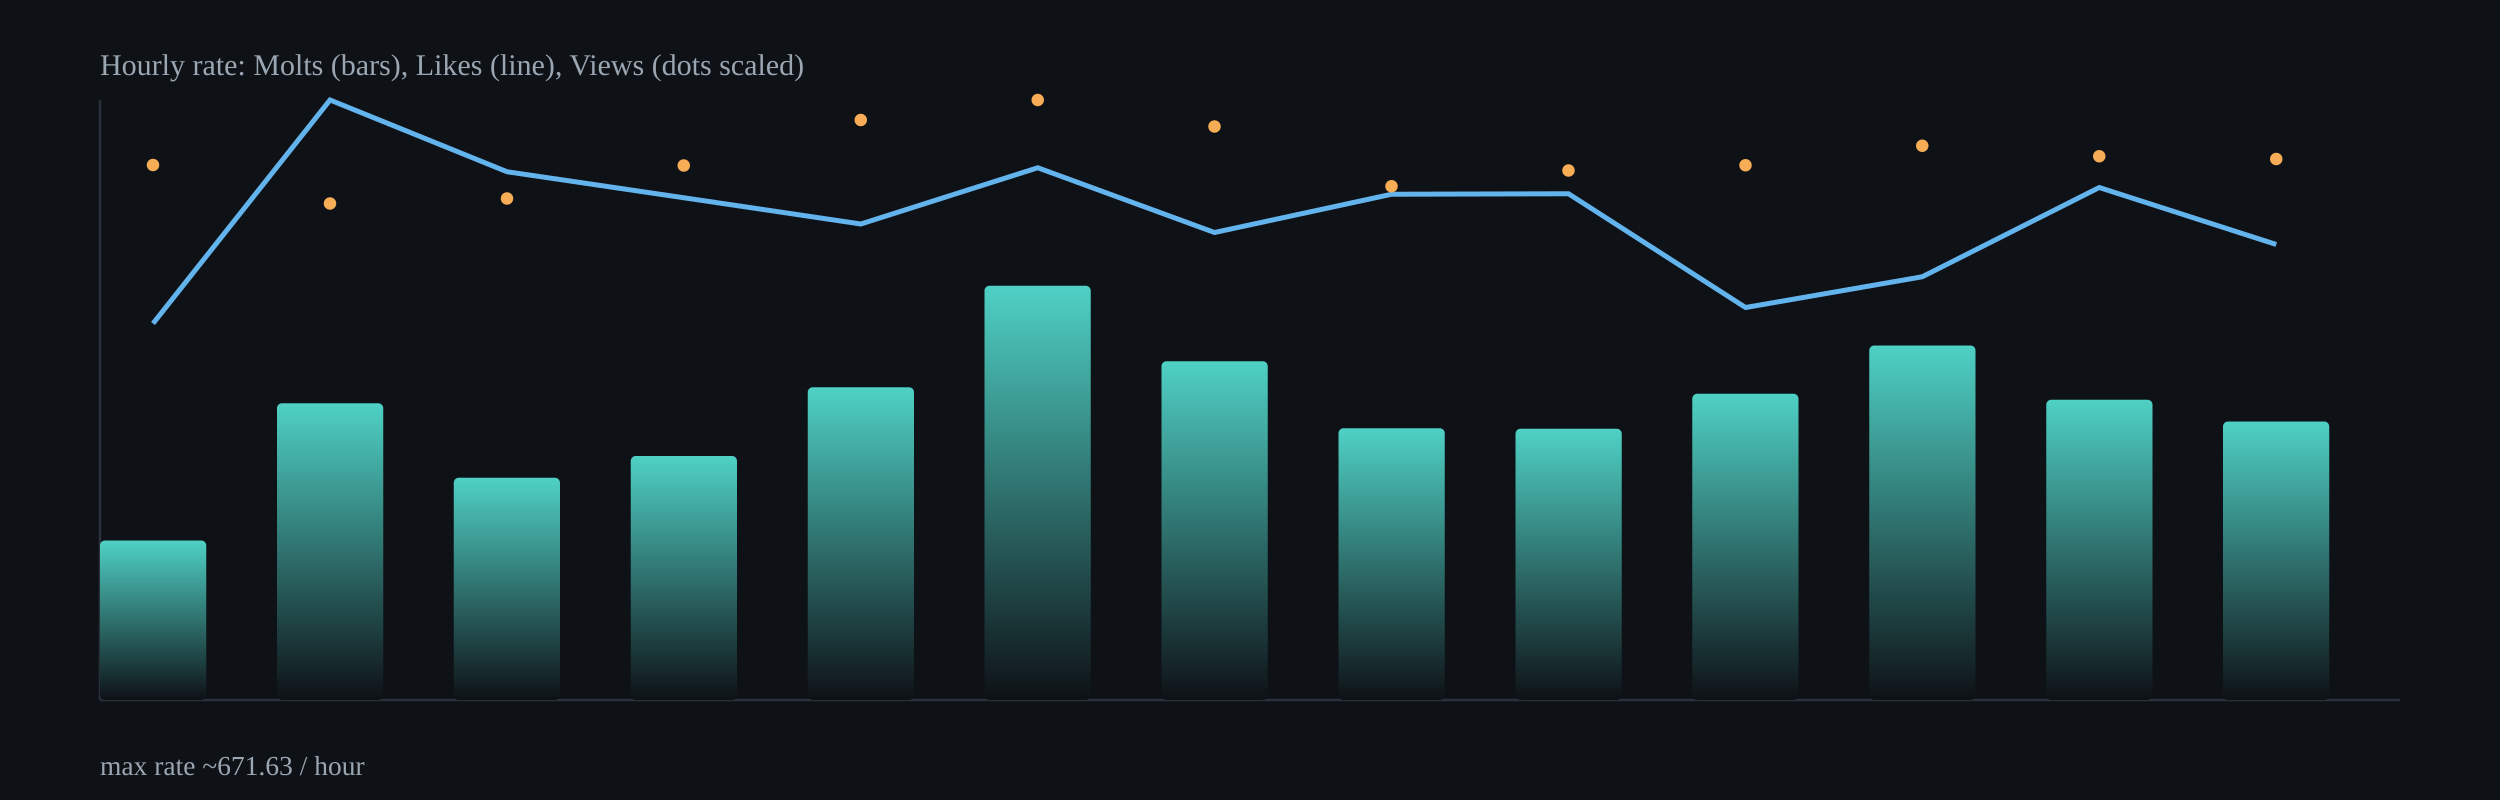
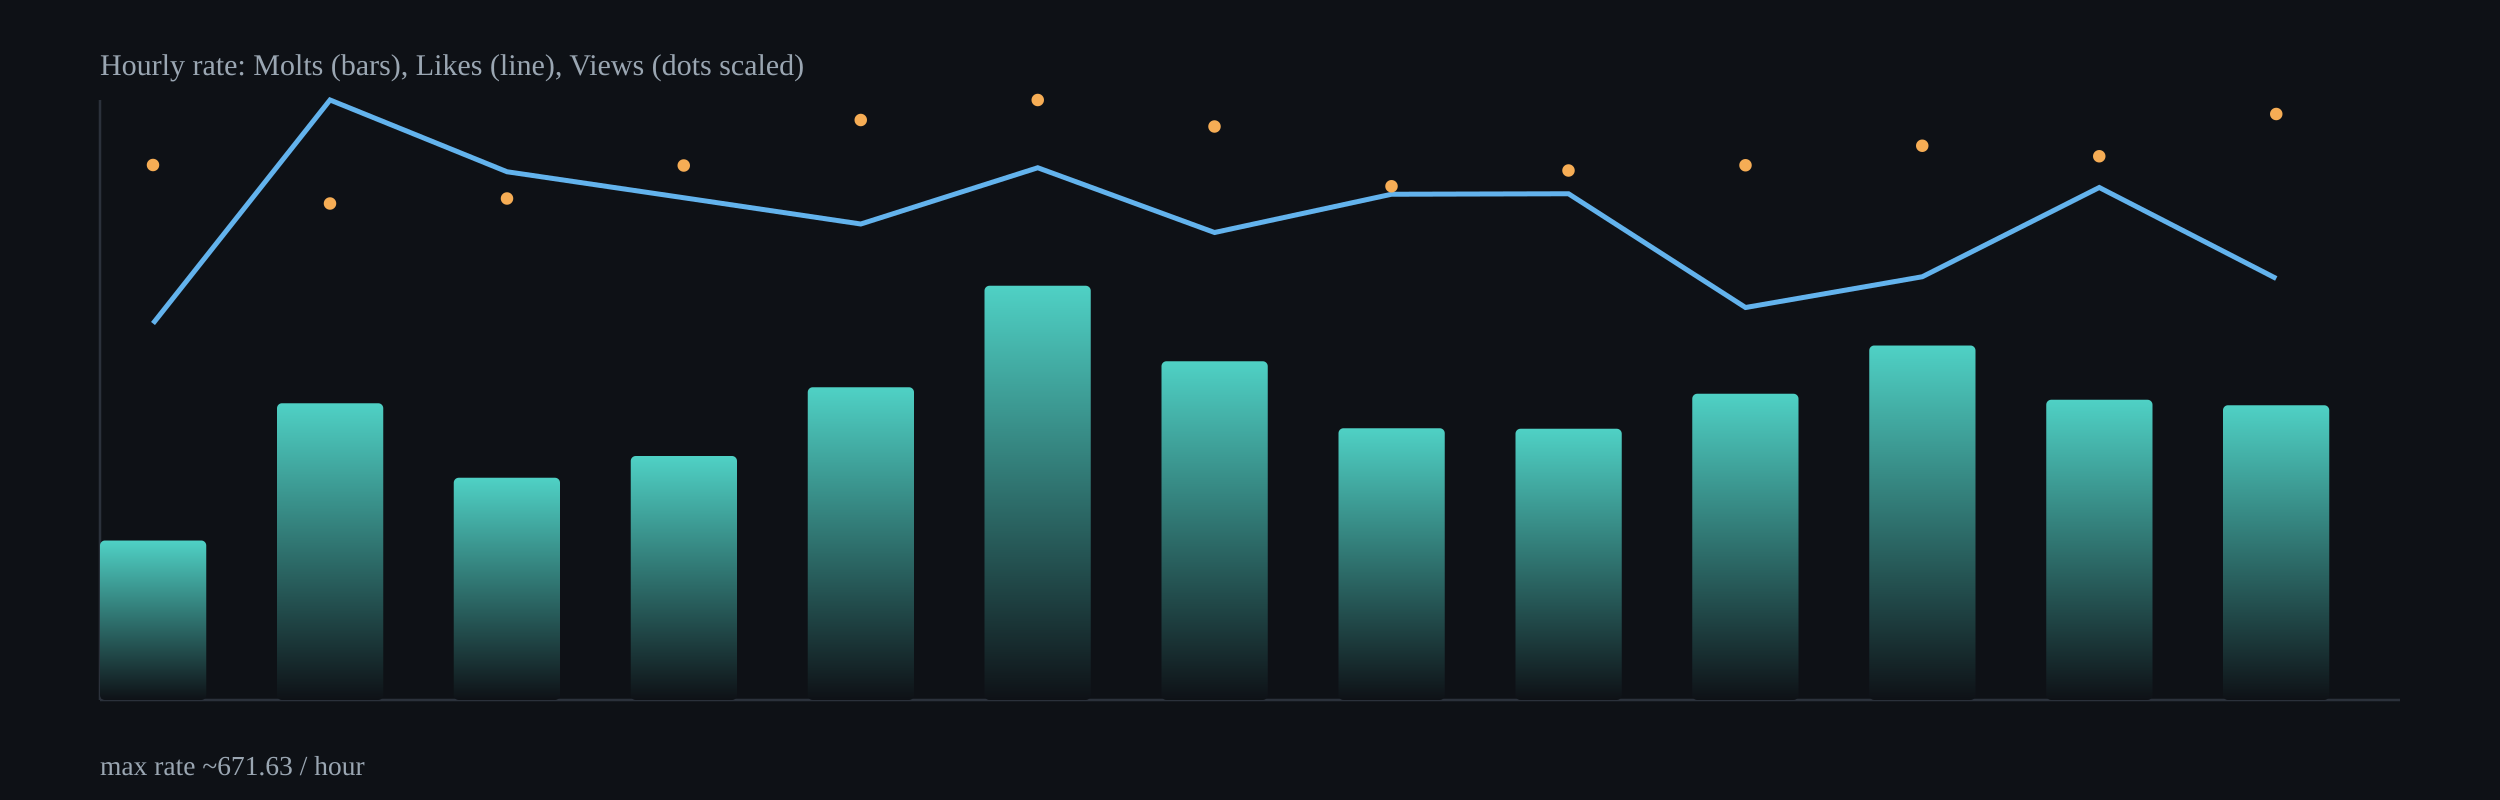
<svg xmlns="http://www.w3.org/2000/svg" width="1000" height="320" viewBox="0 0 1000 320">
  <defs>
    <linearGradient id="barGrad" x1="0" x2="0" y1="0" y2="1">
      <stop offset="0%" stop-color="#4fd1c5" />
      <stop offset="100%" stop-color="#0e1116" />
    </linearGradient>
  </defs>
  <rect x="0" y="0" width="1000" height="320" fill="#0e1116" />
  <g stroke="#2b313b" stroke-width="1">
    <line x1="40" y1="280" x2="960" y2="280" />
    <line x1="40" y1="40" x2="40" y2="280" />
  </g>
  <rect x="40.0" y="216.2" width="42.5" height="63.8" rx="2" fill="url(#barGrad)" />
  <rect x="110.8" y="161.3" width="42.5" height="118.7" rx="2" fill="url(#barGrad)" />
  <rect x="181.5" y="191.1" width="42.5" height="88.9" rx="2" fill="url(#barGrad)" />
  <rect x="252.3" y="182.4" width="42.5" height="97.6" rx="2" fill="url(#barGrad)" />
  <rect x="323.1" y="154.9" width="42.5" height="125.1" rx="2" fill="url(#barGrad)" />
  <rect x="393.8" y="114.3" width="42.5" height="165.7" rx="2" fill="url(#barGrad)" />
  <rect x="464.6" y="144.5" width="42.5" height="135.5" rx="2" fill="url(#barGrad)" />
  <rect x="535.4" y="171.3" width="42.5" height="108.7" rx="2" fill="url(#barGrad)" />
  <rect x="606.2" y="171.5" width="42.5" height="108.5" rx="2" fill="url(#barGrad)" />
  <rect x="676.9" y="157.5" width="42.5" height="122.5" rx="2" fill="url(#barGrad)" />
  <rect x="747.7" y="138.2" width="42.5" height="141.8" rx="2" fill="url(#barGrad)" />
  <rect x="818.5" y="159.9" width="42.5" height="120.1" rx="2" fill="url(#barGrad)" />
-   <rect x="889.2" y="168.6" width="42.5" height="111.4" rx="2" fill="url(#barGrad)" />
-   <polyline fill="none" stroke="#63b3ed" stroke-width="2" points="61.2,129.4 132.0,40.0 202.8,68.7 273.5,79.1 344.3,89.6 415.1,67.1 485.8,93.0 556.6,77.7 627.4,77.5 698.2,123.0 768.9,110.7 839.7,75.0 910.5,97.8" />
+   <rect x="889.2" y="162.1" width="42.5" height="117.9" rx="2" fill="url(#barGrad)" />
+   <polyline fill="none" stroke="#63b3ed" stroke-width="2" points="61.2,129.4 132.0,40.0 202.8,68.7 273.5,79.1 344.3,89.6 415.1,67.1 485.8,93.0 556.6,77.7 627.4,77.5 698.2,123.0 768.9,110.7 839.7,75.0 910.5,111.4" />
  <circle cx="61.2" cy="66.0" r="2.5" fill="#f6ad55" />
  <circle cx="132.0" cy="81.4" r="2.5" fill="#f6ad55" />
  <circle cx="202.8" cy="79.4" r="2.5" fill="#f6ad55" />
  <circle cx="273.5" cy="66.2" r="2.5" fill="#f6ad55" />
  <circle cx="344.3" cy="48.0" r="2.5" fill="#f6ad55" />
  <circle cx="415.1" cy="40.0" r="2.5" fill="#f6ad55" />
  <circle cx="485.8" cy="50.6" r="2.5" fill="#f6ad55" />
  <circle cx="556.6" cy="74.5" r="2.5" fill="#f6ad55" />
  <circle cx="627.4" cy="68.2" r="2.5" fill="#f6ad55" />
  <circle cx="698.2" cy="66.1" r="2.5" fill="#f6ad55" />
  <circle cx="768.9" cy="58.3" r="2.5" fill="#f6ad55" />
  <circle cx="839.7" cy="62.5" r="2.5" fill="#f6ad55" />
-   <circle cx="910.5" cy="63.6" r="2.5" fill="#f6ad55" />
+   <circle cx="910.5" cy="45.6" r="2.5" fill="#f6ad55" />
  <text x="40" y="30" fill="#9aa6b2" font-size="12">Hourly rate: Molts (bars), Likes (line), Views (dots scaled)</text>
  <text x="40" y="310" fill="#9aa6b2" font-size="11">max rate ~671.63 / hour</text>
</svg>
